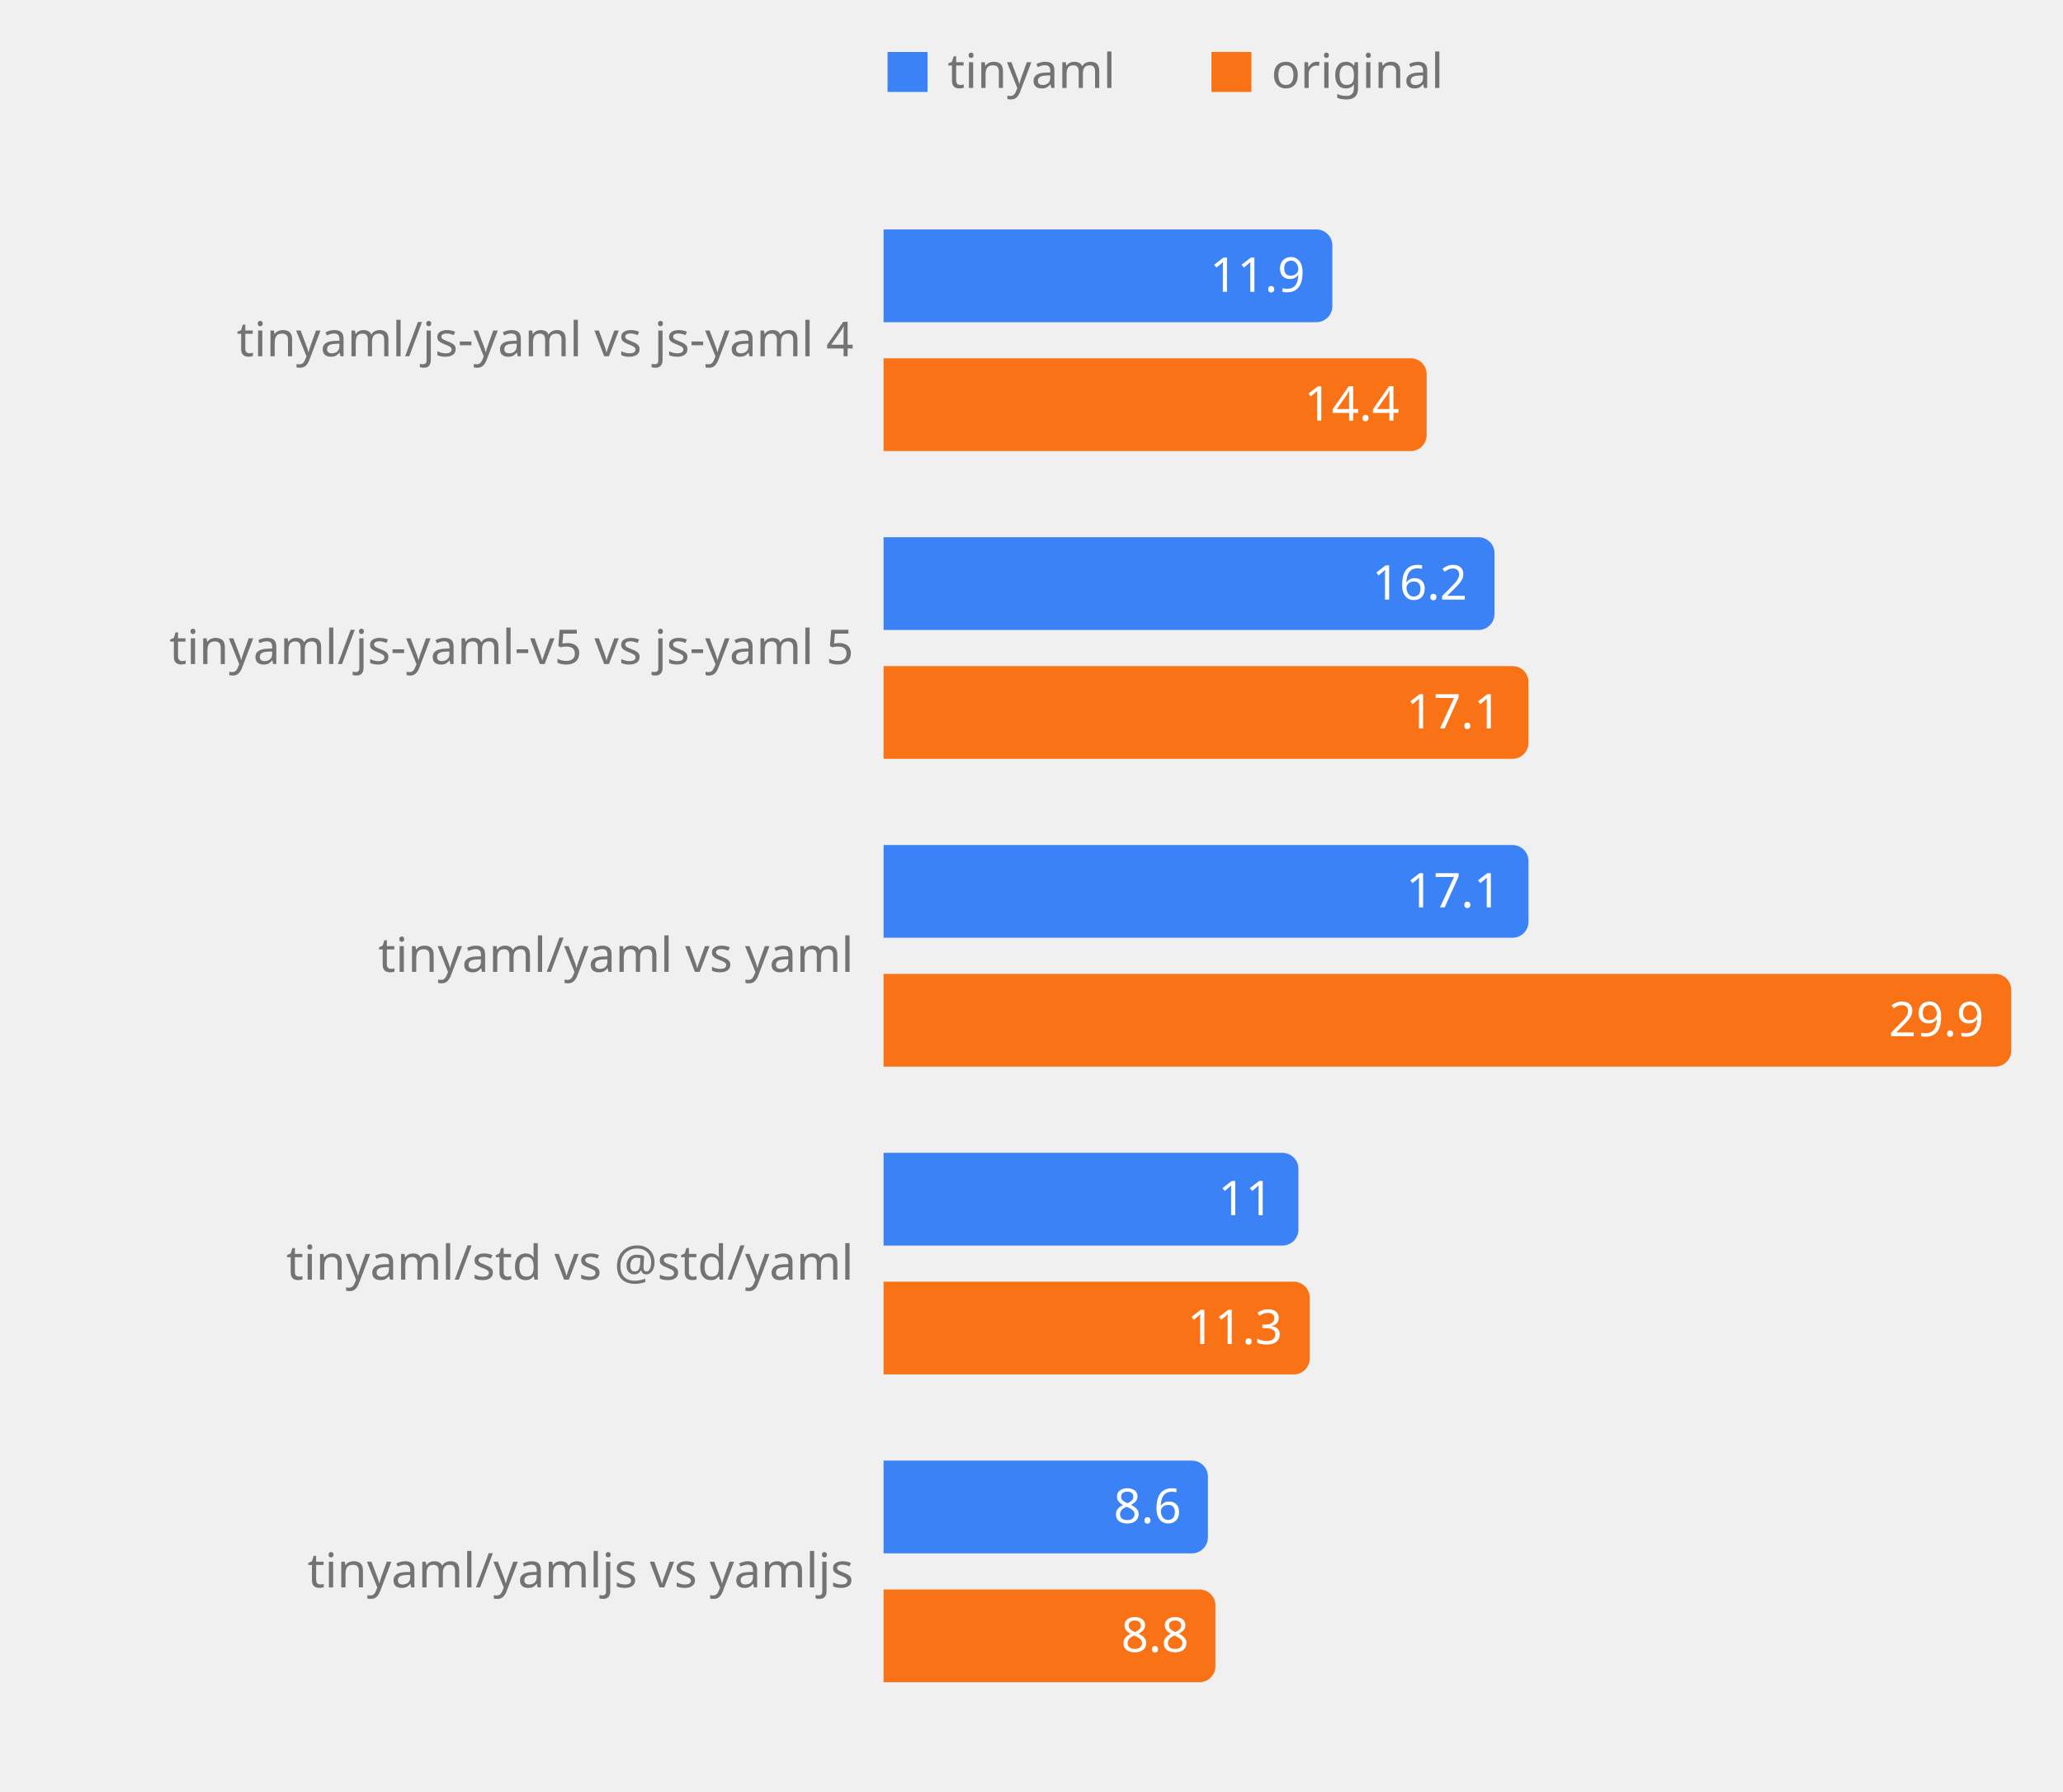
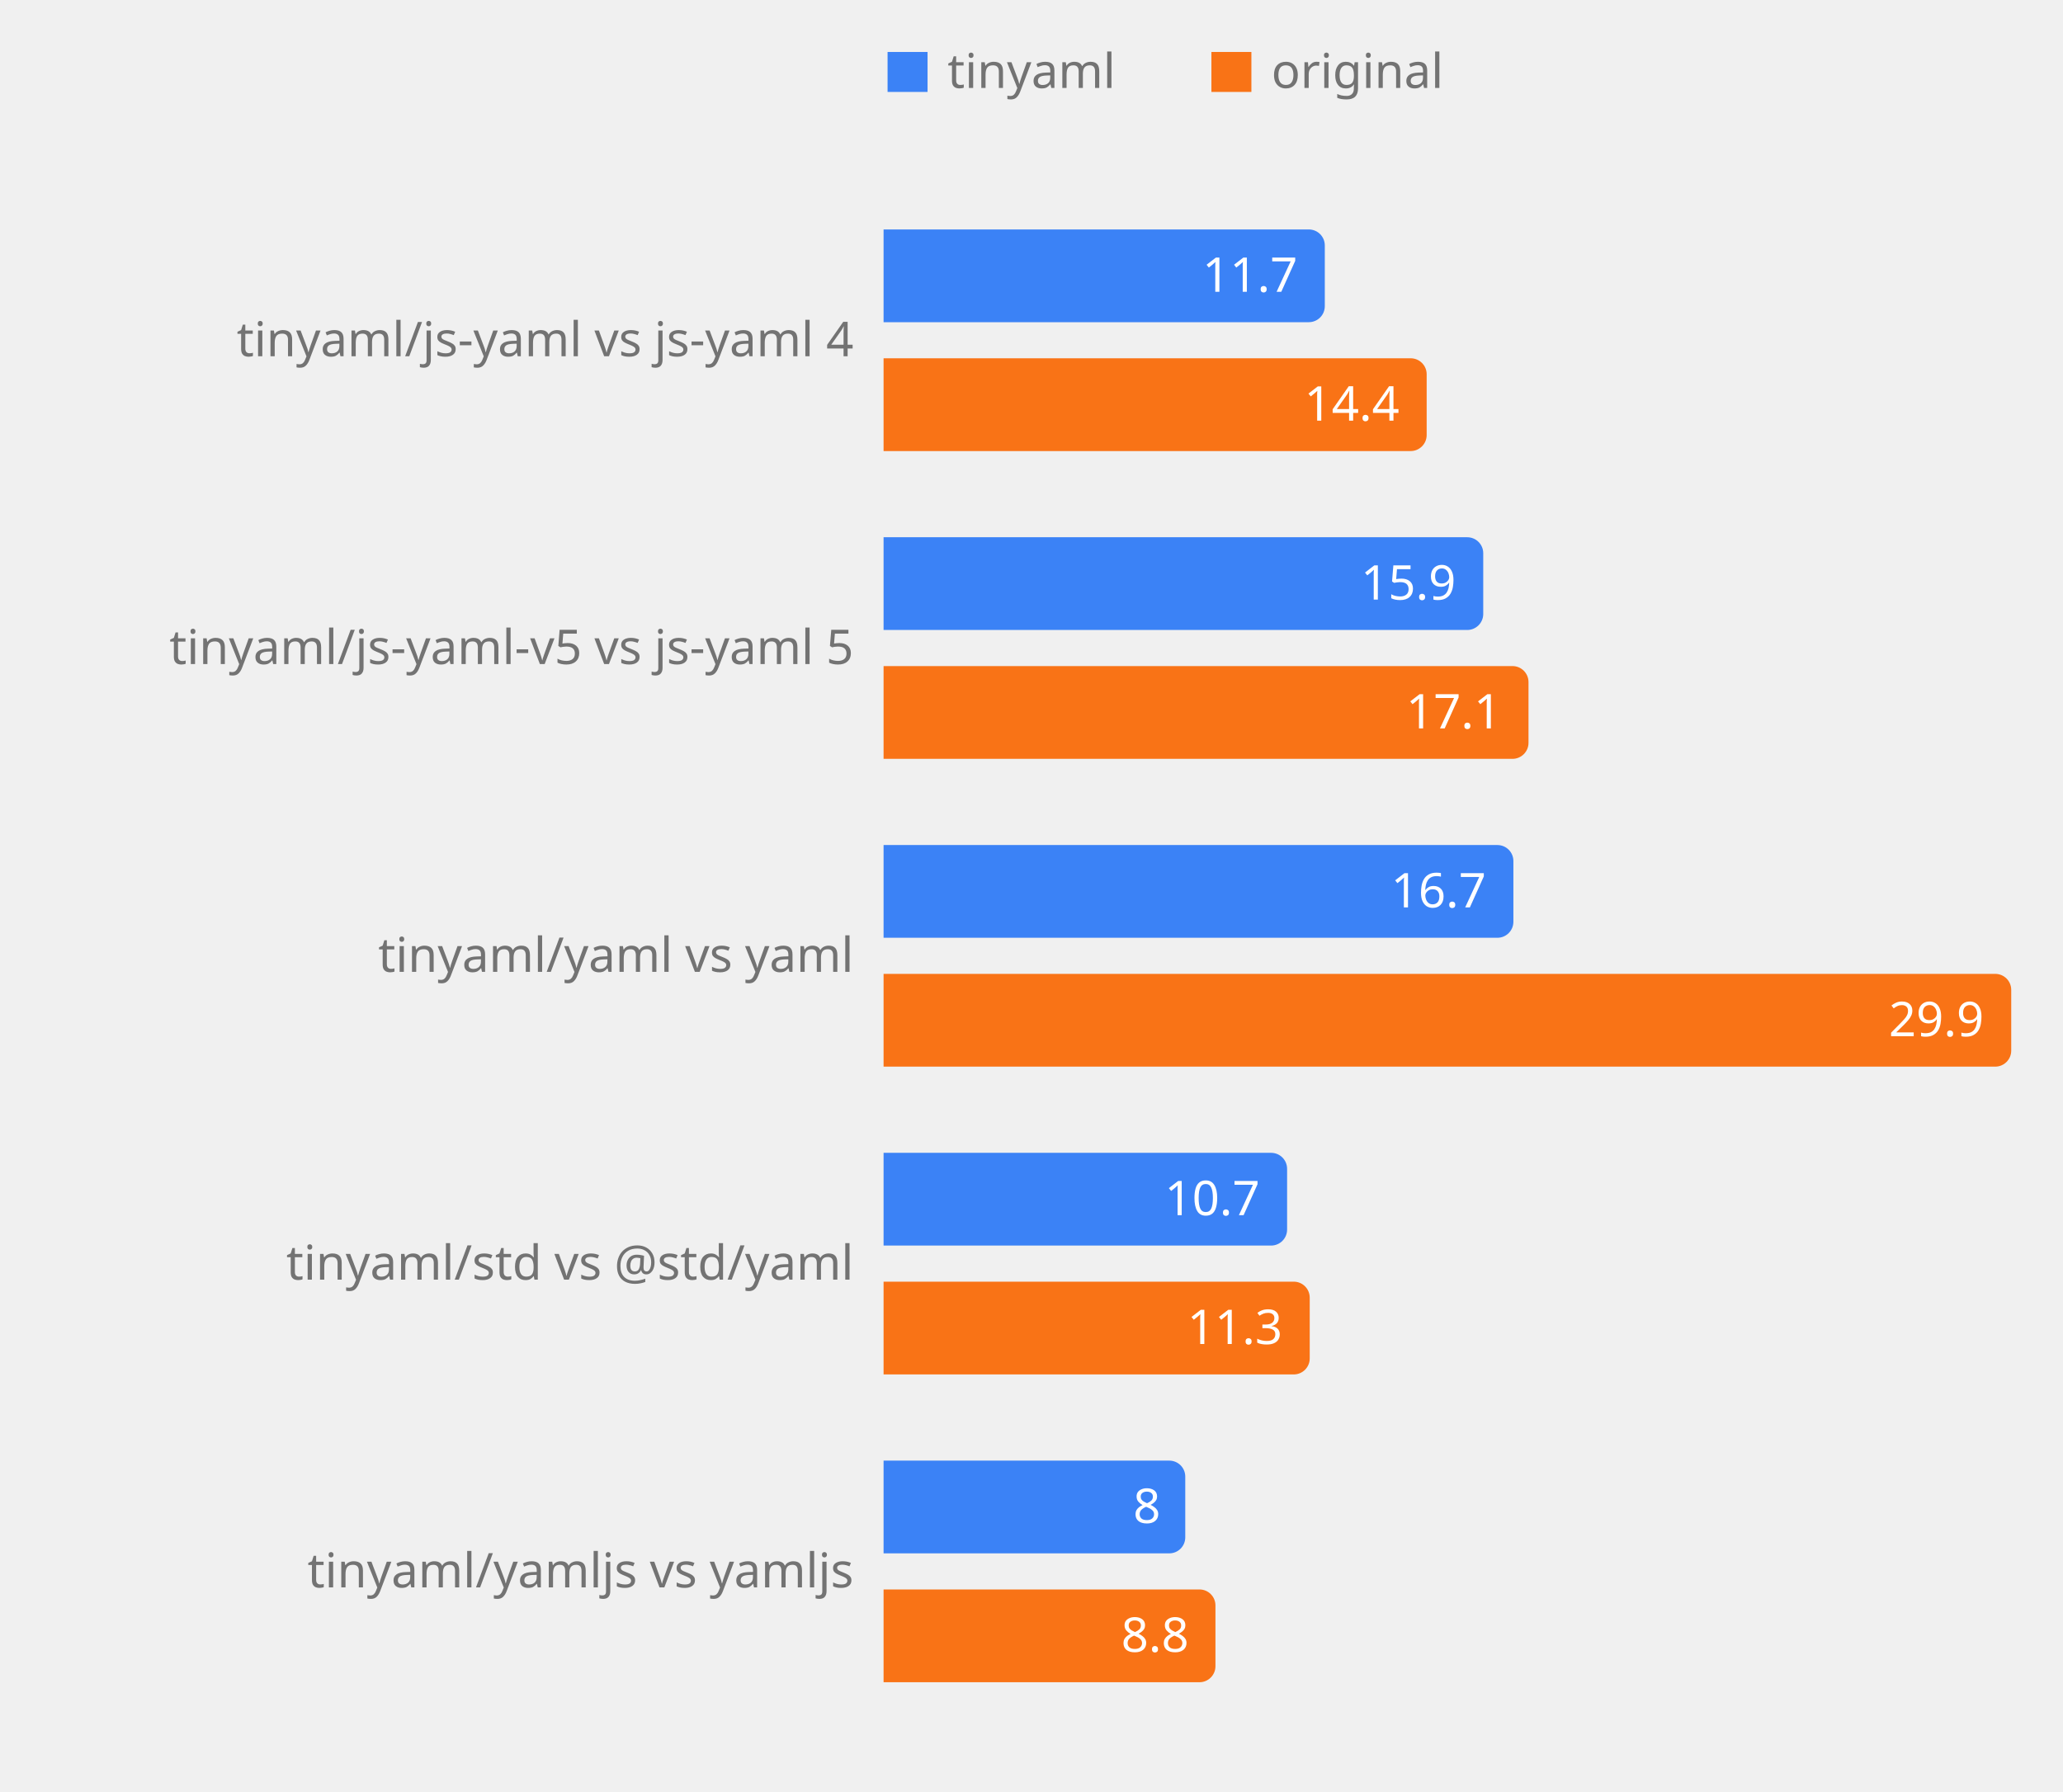
<svg xmlns="http://www.w3.org/2000/svg" role="img" aria-label="Bundle size, KiB gzip" version="1.1" class="marks" width="516" height="448.24" viewBox="0 0 516 448.24">
  <g fill="none" stroke-miterlimit="4" transform="translate(221,42)">
    <g class="mark-group role-frame root">
      <g transform="translate(0,0)">
        <path class="background" d="M0,0h283v394.24h-283Z" />
        <g>
          <g class="mark-group role-axis">
            <g transform="translate(0.5,394.74)">
              <path class="background" d="M0,0h0v0h0Z" pointer-events="none" />
              <g />
            </g>
          </g>
          <g class="mark-group role-axis">
            <g transform="translate(0.5,0.5)">
              <path class="background" d="M0,0h0v0h0Z" pointer-events="none" />
              <g>
                <g class="mark-text role-axis-label" pointer-events="none">
                  <text text-anchor="end" transform="translate(-8,46.62)" font-family="sans-serif" font-size="12px" fill="#737373" opacity="1">tinyaml/js-yaml vs js-yaml 4</text>
                  <text text-anchor="end" transform="translate(-8,123.62)" font-family="sans-serif" font-size="12px" fill="#737373" opacity="1">tinyaml/js-yaml-v5 vs js-yaml 5</text>
                  <text text-anchor="end" transform="translate(-8,200.62)" font-family="sans-serif" font-size="12px" fill="#737373" opacity="1">tinyaml/yaml vs yaml</text>
                  <text text-anchor="end" transform="translate(-8,277.62)" font-family="sans-serif" font-size="12px" fill="#737373" opacity="1">tinyaml/std vs @std/yaml</text>
                  <text text-anchor="end" transform="translate(-8,354.62)" font-family="sans-serif" font-size="12px" fill="#737373" opacity="1">tinyaml/yamljs vs yamljs</text>
                </g>
              </g>
            </g>
          </g>
          <g class="mark-rect role-mark layer_0_marks">
-             <path d="M0,15.40L108.25,15.40C110.46,15.40,112.25,17.19,112.25,19.40L112.25,34.60C112.25,36.81,110.46,38.60,108.25,38.60L0,38.60C0,38.60,0,38.60,0,38.60L0,15.40C0,15.40,0,15.40,0,15.40Z" fill="#3b82f6" />
+             <path d="M0,15.40L106.36,15.40C108.57,15.40,110.36,17.19,110.36,19.40L110.36,34.60C110.36,36.81,108.57,38.60,106.36,38.60L0,38.60C0,38.60,0,38.60,0,38.60L0,15.40C0,15.40,0,15.40,0,15.40Z" fill="#3b82f6" />
            <path d="M0,47.63L131.84,47.63C134.04,47.63,135.84,49.42,135.84,51.63L135.84,66.84C135.84,69.04,134.04,70.84,131.84,70.84L0,70.84C0,70.84,0,70.84,0,70.84L0,47.63C0,47.63,0,47.63,0,47.63Z" fill="#f97316" />
-             <path d="M0,92.4L148.81,92.4C151.02,92.4,152.81,94.19,152.81,96.4L152.81,111.60C152.81,113.81,151.02,115.60,148.81,115.60L0,115.60C0,115.60,0,115.60,0,115.60L0,92.4C0,92.4,0,92.4,0,92.4Z" fill="#3b82f6" />
+             <path d="M0,92.4L145.99,92.4C148.19,92.4,149.99,94.19,149.99,96.4L149.99,111.60C149.99,113.81,148.19,115.60,145.99,115.60L0,115.60C0,115.60,0,115.60,0,115.60L0,92.4C0,92.4,0,92.4,0,92.4Z" fill="#3b82f6" />
            <path d="M0,124.63L157.31,124.63C159.51,124.63,161.31,126.42,161.31,128.63L161.31,143.84C161.31,146.04,159.51,147.84,157.31,147.84L0,147.84C0,147.84,0,147.84,0,147.84L0,124.63C0,124.63,0,124.63,0,124.63Z" fill="#f97316" />
-             <path d="M0,169.4L157.31,169.4C159.51,169.4,161.31,171.19,161.31,173.4L161.31,188.60C161.31,190.81,159.51,192.60,157.31,192.60L0,192.60C0,192.60,0,192.60,0,192.60L0,169.4C0,169.4,0,169.4,0,169.4Z" fill="#3b82f6" />
+             <path d="M0,169.4L153.53,169.4C155.74,169.4,157.53,171.19,157.53,173.4L157.53,188.60C157.53,190.81,155.74,192.60,153.53,192.60L0,192.60C0,192.60,0,192.60,0,192.60L0,169.4C0,169.4,0,169.4,0,169.4Z" fill="#3b82f6" />
            <path d="M0,201.63L278.05,201.63C280.26,201.63,282.05,203.42,282.05,205.63L282.05,220.84C282.05,223.04,280.26,224.84,278.05,224.84L0,224.84C0,224.84,0,224.84,0,224.84L0,201.63C0,201.63,0,201.63,0,201.63Z" fill="#f97316" />
-             <path d="M0,246.4L99.76,246.4C101.97,246.4,103.76,248.19,103.76,250.4L103.76,265.60C103.76,267.81,101.97,269.60,99.76,269.60L0,269.60C0,269.60,0,269.60,0,269.60L0,246.4C0,246.4,0,246.4,0,246.4Z" fill="#3b82f6" />
+             <path d="M0,246.4L96.93,246.4C99.14,246.4,100.93,248.19,100.93,250.4L100.93,265.60C100.93,267.81,99.14,269.60,96.93,269.60L0,269.60C0,269.60,0,269.60,0,269.60L0,246.4C0,246.4,0,246.4,0,246.4Z" fill="#3b82f6" />
            <path d="M0,278.63L102.59,278.63C104.80,278.63,106.59,280.42,106.59,282.63L106.59,297.84C106.59,300.04,104.80,301.84,102.59,301.84L0,301.84C0,301.84,0,301.84,0,301.84L0,278.63C0,278.63,0,278.63,0,278.63Z" fill="#f97316" />
-             <path d="M0,323.4L77.12,323.4C79.33,323.4,81.12,325.19,81.12,327.4L81.12,342.60C81.12,344.81,79.33,346.60,77.12,346.60L0,346.60C0,346.60,0,346.60,0,346.60L0,323.4C0,323.4,0,323.4,0,323.4Z" fill="#3b82f6" />
+             <path d="M0,323.4L71.46,323.4C73.67,323.4,75.46,325.19,75.46,327.4L75.46,342.60C75.46,344.81,73.67,346.60,71.46,346.60L0,346.60C0,346.60,0,346.60,0,346.60L0,323.4C0,323.4,0,323.4,0,323.4Z" fill="#3b82f6" />
            <path d="M0,355.63L79.01,355.63C81.22,355.63,83.01,357.42,83.01,359.63L83.01,374.84C83.01,377.04,81.22,378.84,79.01,378.84L0,378.84C0,378.84,0,378.84,0,378.84L0,355.63C0,355.63,0,355.63,0,355.63Z" fill="#f97316" />
          </g>
          <g class="mark-text role-mark">
-             <text text-anchor="middle" transform="translate(93.53,31.00)" font-family="sans-serif" font-size="12px" font-weight="500" fill="#ffffff">11.9</text>
+             <text text-anchor="middle" transform="translate(91.64,31.00)" font-family="sans-serif" font-size="12px" font-weight="500" fill="#ffffff">11.7</text>
            <text text-anchor="middle" transform="translate(117.12,63.23)" font-family="sans-serif" font-size="12px" font-weight="500" fill="#ffffff">14.4</text>
-             <text text-anchor="middle" transform="translate(134.09,108.00)" font-family="sans-serif" font-size="12px" font-weight="500" fill="#ffffff">16.2</text>
+             <text text-anchor="middle" transform="translate(131.27,108.00)" font-family="sans-serif" font-size="12px" font-weight="500" fill="#ffffff">15.9</text>
            <text text-anchor="middle" transform="translate(142.59,140.23)" font-family="sans-serif" font-size="12px" font-weight="500" fill="#ffffff">17.1</text>
-             <text text-anchor="middle" transform="translate(142.59,185.00)" font-family="sans-serif" font-size="12px" font-weight="500" fill="#ffffff">17.1</text>
+             <text text-anchor="middle" transform="translate(138.81,185.00)" font-family="sans-serif" font-size="12px" font-weight="500" fill="#ffffff">16.7</text>
            <text text-anchor="middle" transform="translate(263.33,217.23)" font-family="sans-serif" font-size="12px" font-weight="500" fill="#ffffff">29.9</text>
-             <text text-anchor="middle" transform="translate(90.56,262.00)" font-family="sans-serif" font-size="12px" font-weight="500" fill="#ffffff">11</text>
+             <text text-anchor="middle" transform="translate(82.21,262.00)" font-family="sans-serif" font-size="12px" font-weight="500" fill="#ffffff">10.7</text>
            <text text-anchor="middle" transform="translate(87.87,294.23)" font-family="sans-serif" font-size="12px" font-weight="500" fill="#ffffff">11.3</text>
-             <text text-anchor="middle" transform="translate(66.00,339.00)" font-family="sans-serif" font-size="12px" font-weight="500" fill="#ffffff">8.6</text>
+             <text text-anchor="middle" transform="translate(65.86,339.00)" font-family="sans-serif" font-size="12px" font-weight="500" fill="#ffffff">8</text>
            <text text-anchor="middle" transform="translate(67.89,371.23)" font-family="sans-serif" font-size="12px" font-weight="500" fill="#ffffff">8.8</text>
          </g>
          <g class="mark-group role-legend">
            <g transform="translate(0,-30)">
              <path class="background" d="M0,0h142v12h-142Z" pointer-events="none" />
              <g>
                <g class="mark-group role-legend-entry">
                  <g transform="translate(0,0)">
                    <path class="background" d="M0,0h0v0h0Z" pointer-events="none" />
                    <g>
                      <g class="mark-group role-scope">
                        <g transform="translate(0,0)">
                          <path class="background" d="M0,0h60.16v12h-60.16Z" pointer-events="none" opacity="1" />
                          <g>
                            <g class="mark-symbol role-legend-symbol" pointer-events="none">
                              <path transform="translate(6,6)" d="M-5,-5h10v10h-10Z" fill="#3b82f6" stroke-width="1.5" opacity="1" />
                            </g>
                            <g class="mark-text role-legend-label" pointer-events="none">
                              <text text-anchor="start" transform="translate(16,10)" font-family="sans-serif" font-size="12px" fill="#737373" opacity="1">tinyaml</text>
                            </g>
                          </g>
                        </g>
                        <g transform="translate(81,0)">
                          <path class="background" d="M0,0h60.16v12h-60.16Z" pointer-events="none" opacity="1" />
                          <g>
                            <g class="mark-symbol role-legend-symbol" pointer-events="none">
                              <path transform="translate(6,6)" d="M-5,-5h10v10h-10Z" fill="#f97316" stroke-width="1.5" opacity="1" />
                            </g>
                            <g class="mark-text role-legend-label" pointer-events="none">
                              <text text-anchor="start" transform="translate(16,10)" font-family="sans-serif" font-size="12px" fill="#737373" opacity="1">original</text>
                            </g>
                          </g>
                        </g>
                      </g>
                    </g>
                  </g>
                </g>
              </g>
            </g>
          </g>
        </g>
      </g>
    </g>
  </g>
</svg>
